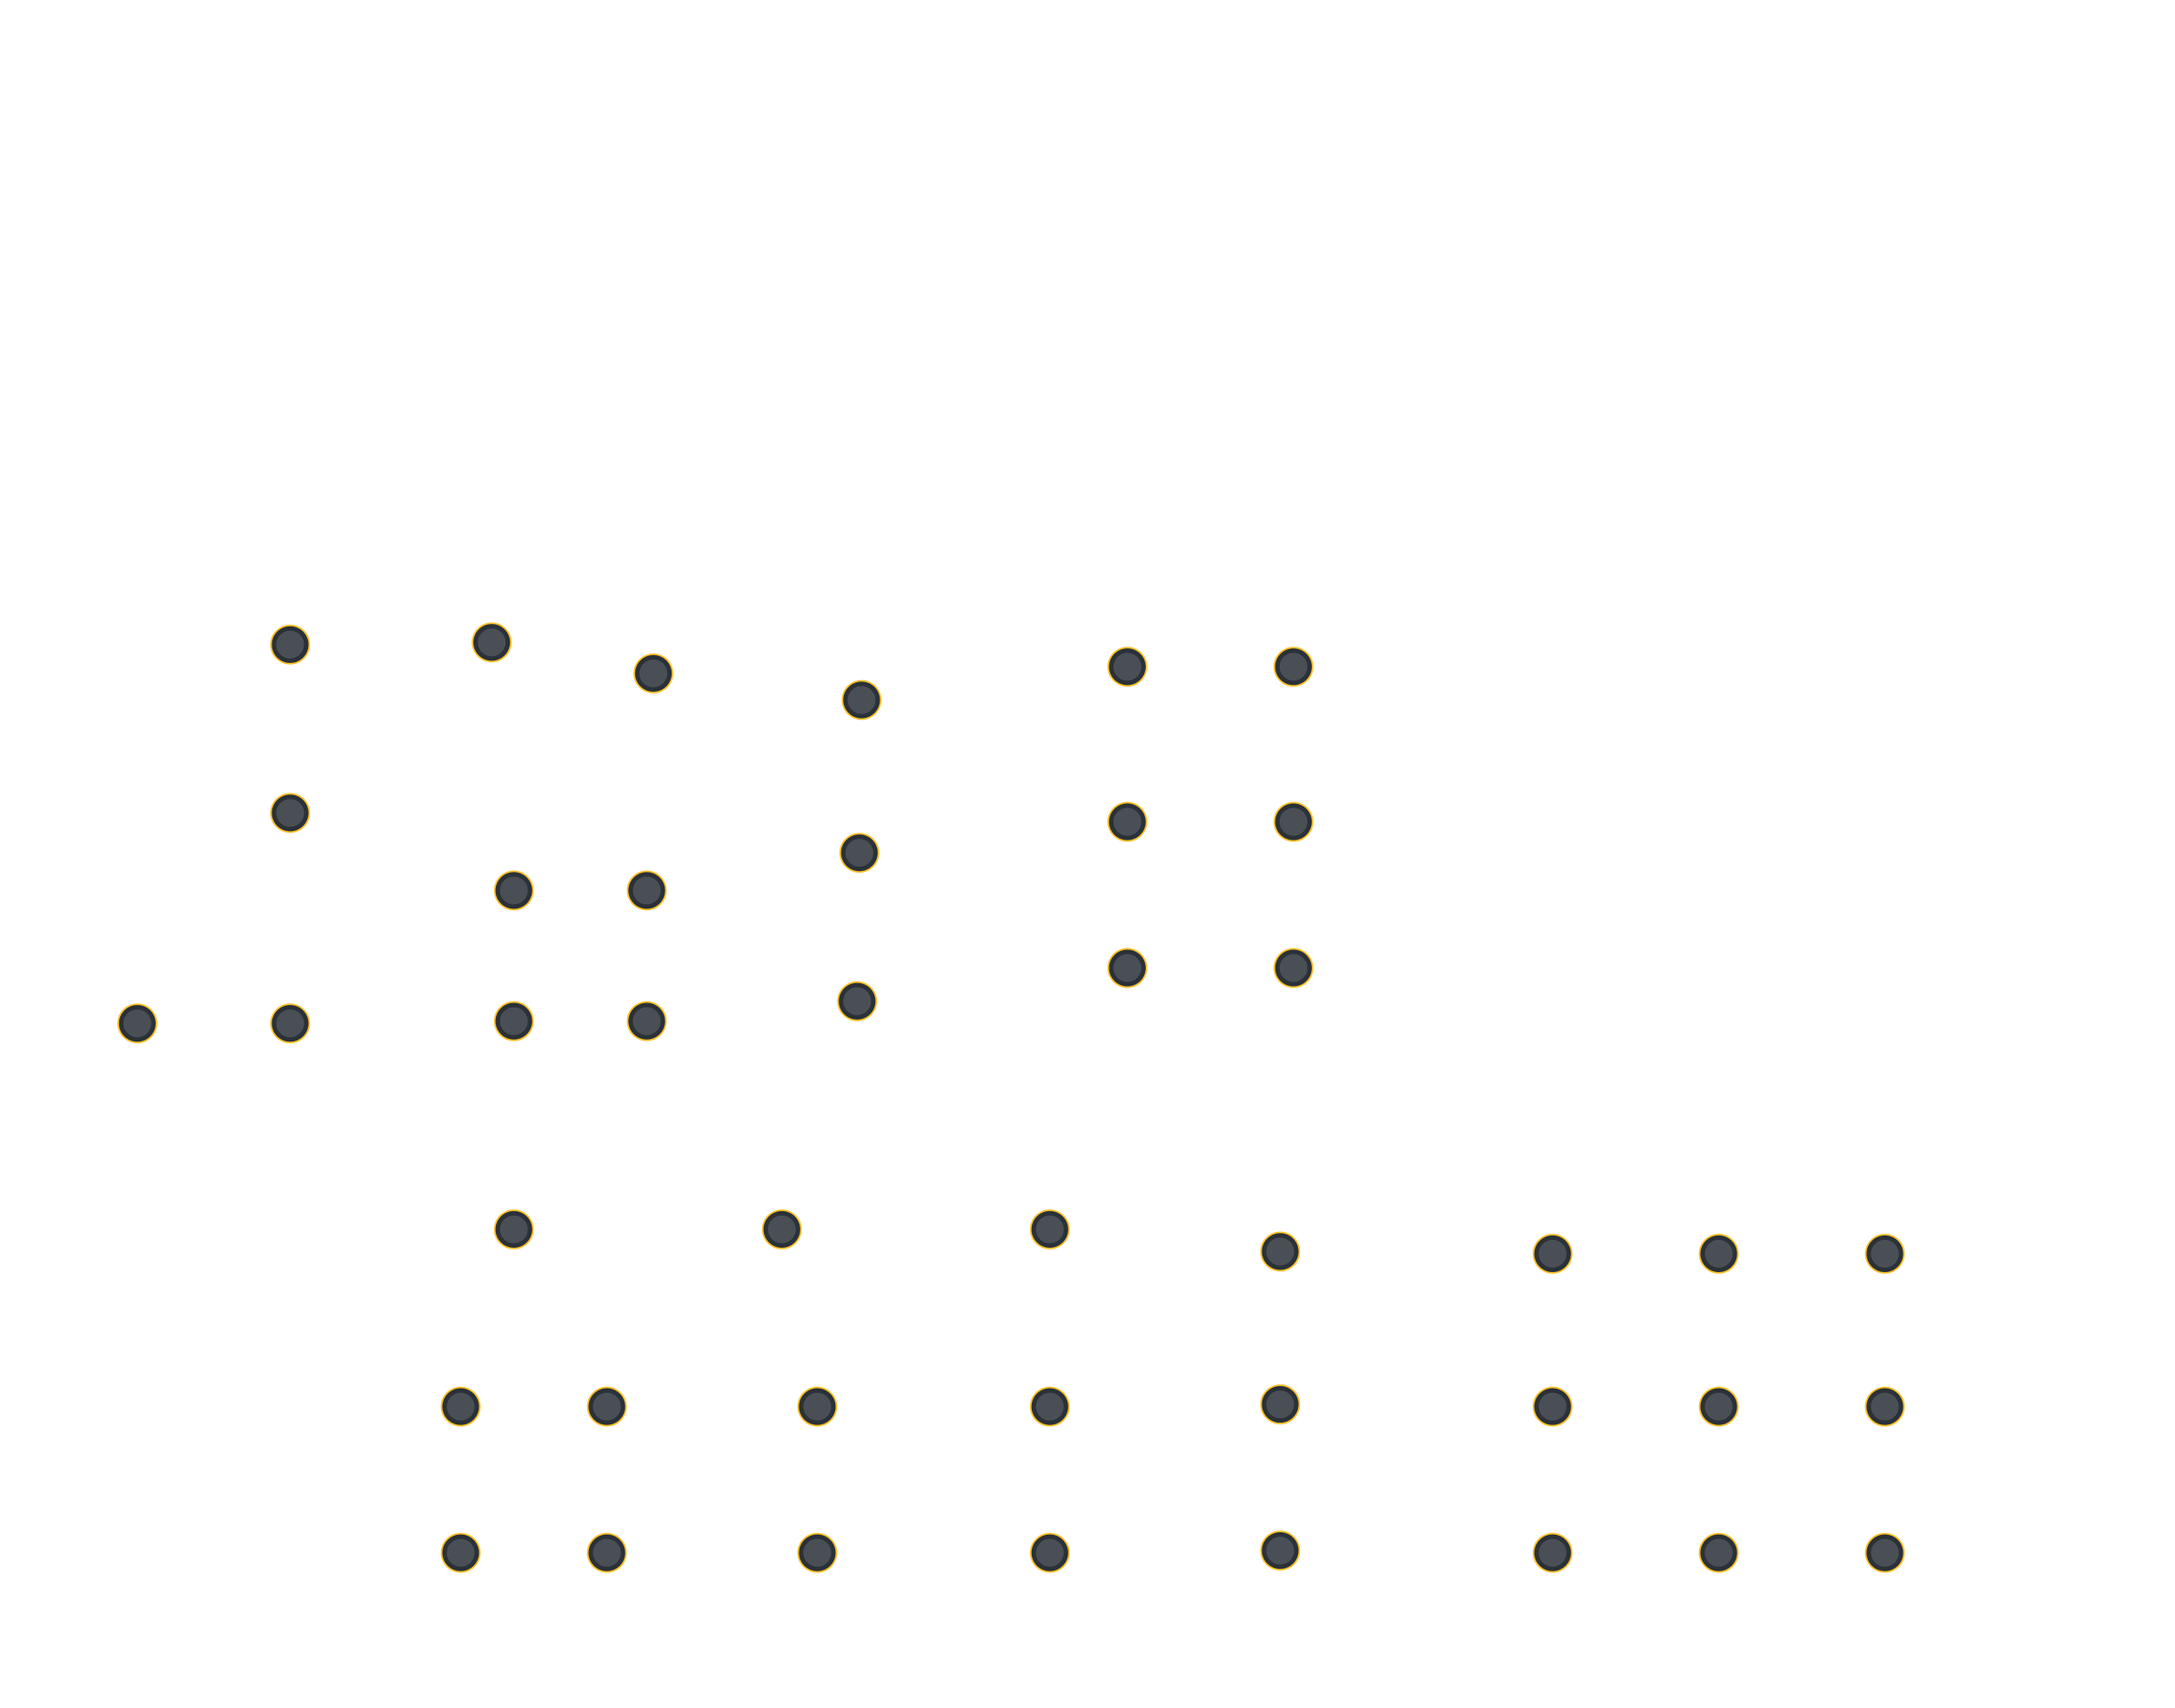
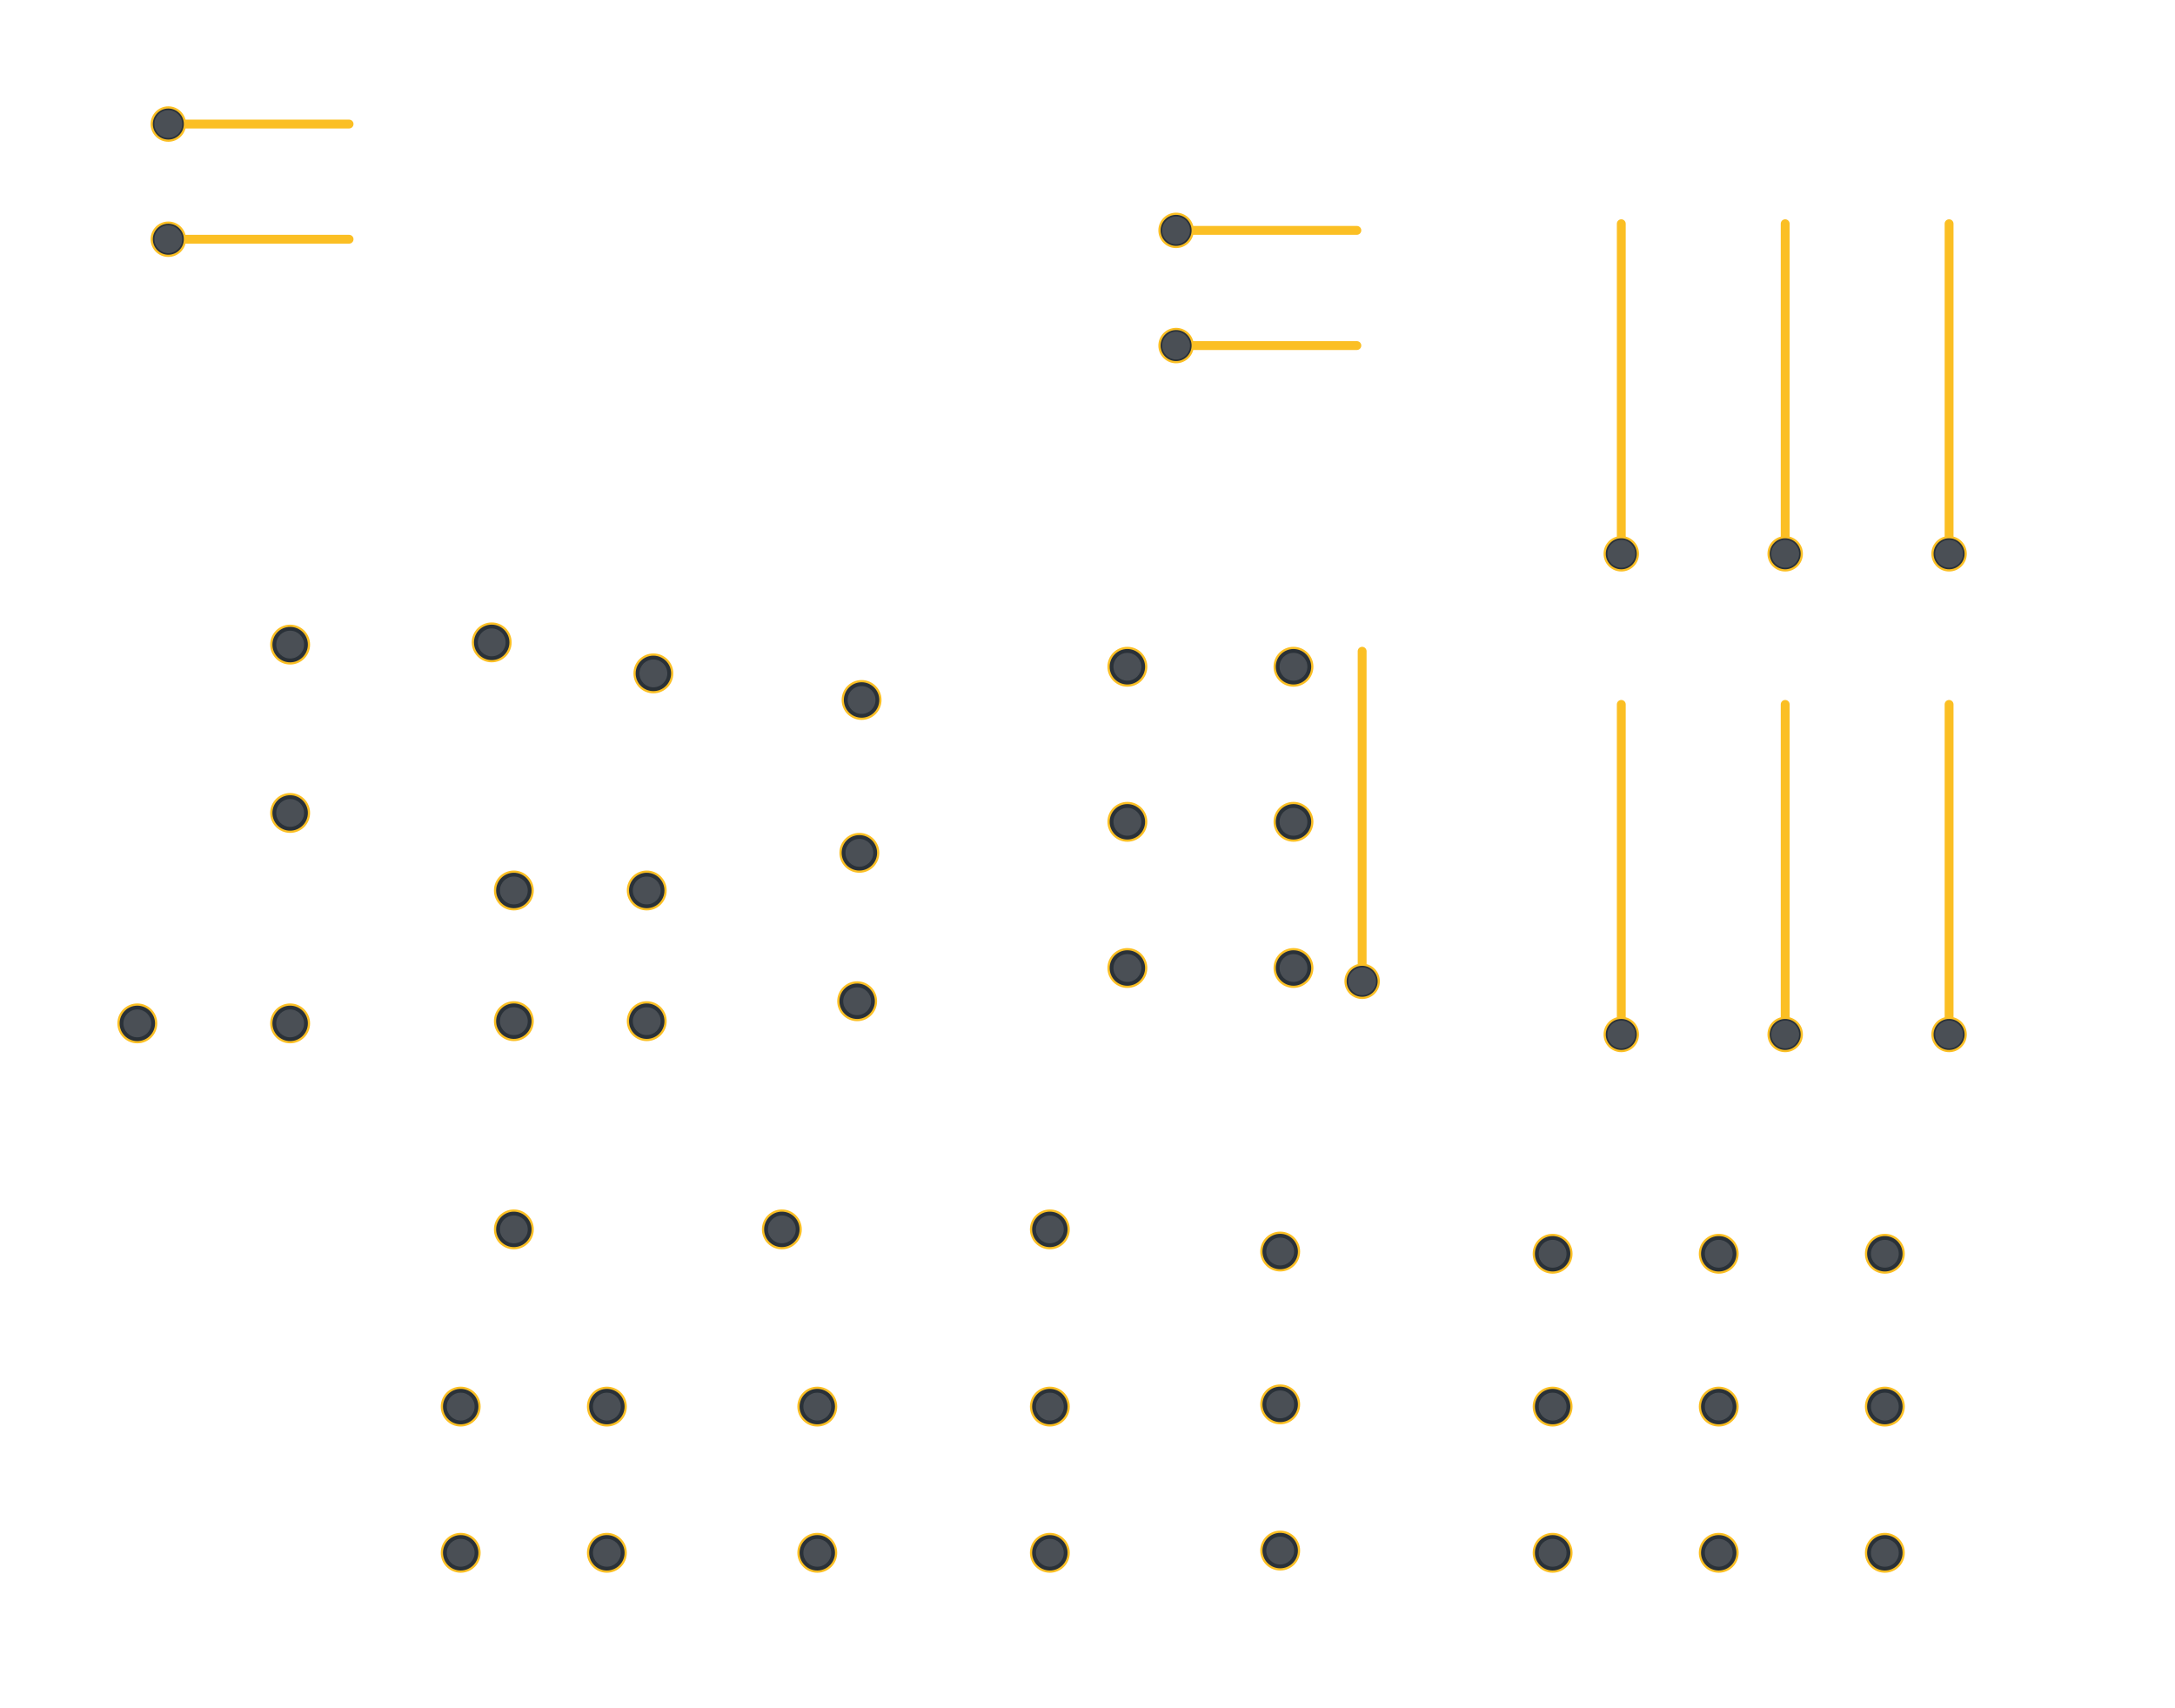
<svg xmlns="http://www.w3.org/2000/svg" width="982" height="771" viewBox="0 0 982 771" fill="none">
  <g id="floor0-lights">
    <g id="Group 1">
      <g id="Lights-Single-Circle-134:280">
-         <rect x="122.36" y="358.36" width="17.28" height="17.28" rx="8.64" fill="#2A3138" />
-         <rect x="122.36" y="358.36" width="17.28" height="17.28" rx="8.64" stroke="#FBBF24" stroke-width="0.72" />
+         <rect x="122.5" y="358.5" width="17" height="17" rx="8.5" fill="#2A3138" />
+         <rect x="122.5" y="358.5" width="17" height="17" rx="8.5" stroke="#FBBF24" />
        <ellipse id="light-widget" cx="131" cy="367" rx="6" ry="6" transform="rotate(-90 131 367)" fill="#4A4F55" stroke="#4A4F55" stroke-width="0.559" stroke-linejoin="round" />
      </g>
      <g id="Lights-Single-Circle-134:301">
-         <rect x="122.36" y="282.36" width="17.28" height="17.28" rx="8.64" fill="#2A3138" />
-         <rect x="122.36" y="282.36" width="17.28" height="17.28" rx="8.64" stroke="#FBBF24" stroke-width="0.72" />
+         <rect x="122.5" y="282.5" width="17" height="17" rx="8.5" fill="#2A3138" />
+         <rect x="122.5" y="282.5" width="17" height="17" rx="8.5" stroke="#FBBF24" />
        <ellipse id="light-widget_2" cx="131" cy="291" rx="6" ry="6" transform="rotate(-90 131 291)" fill="#4A4F55" stroke="#4A4F55" stroke-width="0.559" stroke-linejoin="round" />
      </g>
    </g>
    <g id="Lights-Single-Circle-134:343">
-       <rect x="213.36" y="281.36" width="17.28" height="17.28" rx="8.64" fill="#2A3138" />
-       <rect x="213.36" y="281.36" width="17.28" height="17.28" rx="8.64" stroke="#FBBF24" stroke-width="0.72" />
+       <rect x="213.5" y="281.5" width="17" height="17" rx="8.5" fill="#2A3138" />
+       <rect x="213.5" y="281.5" width="17" height="17" rx="8.5" stroke="#FBBF24" />
      <ellipse id="light-widget_3" cx="222" cy="290" rx="6" ry="6" transform="rotate(-90 222 290)" fill="#4A4F55" stroke="#4A4F55" stroke-width="0.559" stroke-linejoin="round" />
    </g>
    <g id="Lights-Single-Circle-134:364">
-       <rect x="286.36" y="295.36" width="17.28" height="17.28" rx="8.64" fill="#2A3138" />
-       <rect x="286.36" y="295.36" width="17.28" height="17.28" rx="8.64" stroke="#FBBF24" stroke-width="0.72" />
+       <rect x="286.5" y="295.5" width="17" height="17" rx="8.5" fill="#2A3138" />
+       <rect x="286.5" y="295.5" width="17" height="17" rx="8.5" stroke="#FBBF24" />
      <ellipse id="light-widget_4" cx="295" cy="304" rx="6" ry="6" transform="rotate(-90 295 304)" fill="#4A4F55" stroke="#4A4F55" stroke-width="0.559" stroke-linejoin="round" />
    </g>
    <g id="Group 11">
      <g id="Lights-Single-Circle-134:637">
-         <rect x="842.36" y="557.36" width="17.28" height="17.28" rx="8.64" fill="#2A3138" />
-         <rect x="842.36" y="557.36" width="17.28" height="17.28" rx="8.64" stroke="#FBBF24" stroke-width="0.72" />
+         <rect x="842.5" y="557.5" width="17" height="17" rx="8.5" fill="#2A3138" />
+         <rect x="842.5" y="557.5" width="17" height="17" rx="8.5" stroke="#FBBF24" />
        <ellipse id="light-widget_5" cx="851" cy="566" rx="6" ry="6" transform="rotate(-90 851 566)" fill="#4A4F55" stroke="#4A4F55" stroke-width="0.559" stroke-linejoin="round" />
      </g>
      <g id="Lights-Single-Circle-134:679">
-         <rect x="842.36" y="626.36" width="17.28" height="17.28" rx="8.64" fill="#2A3138" />
-         <rect x="842.36" y="626.36" width="17.28" height="17.28" rx="8.64" stroke="#FBBF24" stroke-width="0.72" />
+         <rect x="842.5" y="626.5" width="17" height="17" rx="8.5" fill="#2A3138" />
+         <rect x="842.5" y="626.5" width="17" height="17" rx="8.5" stroke="#FBBF24" />
        <ellipse id="light-widget_6" cx="851" cy="635" rx="6" ry="6" transform="rotate(-90 851 635)" fill="#4A4F55" stroke="#4A4F55" stroke-width="0.559" stroke-linejoin="round" />
      </g>
      <g id="Lights-Single-Circle-134:721">
-         <rect x="842.36" y="692.36" width="17.28" height="17.28" rx="8.64" fill="#2A3138" />
-         <rect x="842.36" y="692.36" width="17.28" height="17.28" rx="8.64" stroke="#FBBF24" stroke-width="0.72" />
+         <rect x="842.5" y="692.5" width="17" height="17" rx="8.5" fill="#2A3138" />
+         <rect x="842.5" y="692.5" width="17" height="17" rx="8.5" stroke="#FBBF24" />
        <ellipse id="light-widget_7" cx="851" cy="701" rx="6" ry="6" transform="rotate(-90 851 701)" fill="#4A4F55" stroke="#4A4F55" stroke-width="0.559" stroke-linejoin="round" />
      </g>
    </g>
    <g id="Group 3">
      <g id="Lights-Single-Circle-134:1120">
-         <rect x="380.36" y="307.36" width="17.28" height="17.28" rx="8.64" fill="#2A3138" />
-         <rect x="380.36" y="307.36" width="17.28" height="17.28" rx="8.64" stroke="#FBBF24" stroke-width="0.72" />
+         <rect x="380.5" y="307.5" width="17" height="17" rx="8.5" fill="#2A3138" />
+         <rect x="380.5" y="307.5" width="17" height="17" rx="8.5" stroke="#FBBF24" />
        <ellipse id="light-widget_8" cx="389" cy="316" rx="6" ry="6" transform="rotate(-90 389 316)" fill="#4A4F55" stroke="#4A4F55" stroke-width="0.559" stroke-linejoin="round" />
      </g>
      <g id="Lights-Single-Circle-134:1141">
-         <rect x="379.36" y="376.36" width="17.28" height="17.28" rx="8.64" fill="#2A3138" />
-         <rect x="379.36" y="376.36" width="17.28" height="17.28" rx="8.64" stroke="#FBBF24" stroke-width="0.72" />
+         <rect x="379.5" y="376.5" width="17" height="17" rx="8.5" fill="#2A3138" />
+         <rect x="379.5" y="376.5" width="17" height="17" rx="8.5" stroke="#FBBF24" />
        <ellipse id="light-widget_9" cx="388" cy="385" rx="6" ry="6" transform="rotate(-90 388 385)" fill="#4A4F55" stroke="#4A4F55" stroke-width="0.559" stroke-linejoin="round" />
      </g>
      <g id="Lights-Single-Circle-134:1162">
-         <rect x="378.36" y="443.36" width="17.28" height="17.28" rx="8.64" fill="#2A3138" />
-         <rect x="378.36" y="443.36" width="17.28" height="17.28" rx="8.64" stroke="#FBBF24" stroke-width="0.72" />
+         <rect x="378.5" y="443.5" width="17" height="17" rx="8.5" fill="#2A3138" />
+         <rect x="378.5" y="443.5" width="17" height="17" rx="8.5" stroke="#FBBF24" />
        <ellipse id="light-widget_10" cx="387" cy="452" rx="6" ry="6" transform="rotate(-90 387 452)" fill="#4A4F55" stroke="#4A4F55" stroke-width="0.559" stroke-linejoin="round" />
      </g>
    </g>
    <g id="Group 2">
      <g id="Lights-Single-Circle-134:511">
-         <rect x="575.36" y="292.36" width="17.28" height="17.28" rx="8.64" fill="#2A3138" />
-         <rect x="575.36" y="292.36" width="17.28" height="17.28" rx="8.64" stroke="#FBBF24" stroke-width="0.72" />
+         <rect x="575.5" y="292.5" width="17" height="17" rx="8.5" fill="#2A3138" />
+         <rect x="575.5" y="292.5" width="17" height="17" rx="8.5" stroke="#FBBF24" />
        <ellipse id="light-widget_11" cx="584" cy="301" rx="6" ry="6" transform="rotate(-90 584 301)" fill="#4A4F55" stroke="#4A4F55" stroke-width="0.559" stroke-linejoin="round" />
      </g>
      <g id="Lights-Single-Circle-134:553">
-         <rect x="575.36" y="362.36" width="17.28" height="17.28" rx="8.64" fill="#2A3138" />
-         <rect x="575.36" y="362.36" width="17.28" height="17.28" rx="8.64" stroke="#FBBF24" stroke-width="0.72" />
+         <rect x="575.5" y="362.5" width="17" height="17" rx="8.5" fill="#2A3138" />
+         <rect x="575.5" y="362.5" width="17" height="17" rx="8.5" stroke="#FBBF24" />
        <ellipse id="light-widget_12" cx="584" cy="371" rx="6" ry="6" transform="rotate(-90 584 371)" fill="#4A4F55" stroke="#4A4F55" stroke-width="0.559" stroke-linejoin="round" />
      </g>
      <g id="Lights-Single-Circle-134:595">
-         <rect x="575.36" y="428.36" width="17.28" height="17.28" rx="8.64" fill="#2A3138" />
-         <rect x="575.36" y="428.36" width="17.28" height="17.28" rx="8.64" stroke="#FBBF24" stroke-width="0.72" />
+         <rect x="575.5" y="428.5" width="17" height="17" rx="8.5" fill="#2A3138" />
+         <rect x="575.5" y="428.5" width="17" height="17" rx="8.5" stroke="#FBBF24" />
        <ellipse id="light-widget_13" cx="584" cy="437" rx="6" ry="6" transform="rotate(-90 584 437)" fill="#4A4F55" stroke="#4A4F55" stroke-width="0.559" stroke-linejoin="round" />
      </g>
      <g id="Lights-Single-Circle-134:512">
-         <rect x="500.36" y="292.36" width="17.28" height="17.28" rx="8.64" fill="#2A3138" />
-         <rect x="500.36" y="292.36" width="17.28" height="17.28" rx="8.64" stroke="#FBBF24" stroke-width="0.72" />
+         <rect x="500.5" y="292.5" width="17" height="17" rx="8.5" fill="#2A3138" />
+         <rect x="500.5" y="292.5" width="17" height="17" rx="8.5" stroke="#FBBF24" />
        <ellipse id="light-widget_14" cx="509" cy="301" rx="6" ry="6" transform="rotate(-90 509 301)" fill="#4A4F55" stroke="#4A4F55" stroke-width="0.559" stroke-linejoin="round" />
      </g>
      <g id="Lights-Single-Circle-134:554">
-         <rect x="500.36" y="362.36" width="17.28" height="17.28" rx="8.64" fill="#2A3138" />
-         <rect x="500.36" y="362.36" width="17.28" height="17.28" rx="8.64" stroke="#FBBF24" stroke-width="0.72" />
+         <rect x="500.5" y="362.5" width="17" height="17" rx="8.5" fill="#2A3138" />
+         <rect x="500.5" y="362.5" width="17" height="17" rx="8.5" stroke="#FBBF24" />
        <ellipse id="light-widget_15" cx="509" cy="371" rx="6" ry="6" transform="rotate(-90 509 371)" fill="#4A4F55" stroke="#4A4F55" stroke-width="0.559" stroke-linejoin="round" />
      </g>
      <g id="Lights-Single-Circle-134:596">
-         <rect x="500.36" y="428.36" width="17.28" height="17.28" rx="8.64" fill="#2A3138" />
-         <rect x="500.36" y="428.36" width="17.28" height="17.28" rx="8.64" stroke="#FBBF24" stroke-width="0.72" />
+         <rect x="500.5" y="428.5" width="17" height="17" rx="8.5" fill="#2A3138" />
+         <rect x="500.5" y="428.5" width="17" height="17" rx="8.5" stroke="#FBBF24" />
        <ellipse id="light-widget_16" cx="509" cy="437" rx="6" ry="6" transform="rotate(-90 509 437)" fill="#4A4F55" stroke="#4A4F55" stroke-width="0.559" stroke-linejoin="round" />
      </g>
    </g>
    <g id="Group 5">
      <g id="Lights-Single-Circle-134:889">
-         <rect x="465.36" y="546.36" width="17.28" height="17.28" rx="8.64" fill="#2A3138" />
-         <rect x="465.36" y="546.36" width="17.28" height="17.28" rx="8.64" stroke="#FBBF24" stroke-width="0.72" />
+         <rect x="465.5" y="546.5" width="17" height="17" rx="8.5" fill="#2A3138" />
+         <rect x="465.5" y="546.5" width="17" height="17" rx="8.5" stroke="#FBBF24" />
        <ellipse id="light-widget_17" cx="474" cy="555" rx="6" ry="6" transform="rotate(-90 474 555)" fill="#4A4F55" stroke="#4A4F55" stroke-width="0.559" stroke-linejoin="round" />
      </g>
      <g id="Lights-Single-Circle-134:952">
-         <rect x="344.36" y="546.36" width="17.28" height="17.28" rx="8.64" fill="#2A3138" />
-         <rect x="344.36" y="546.36" width="17.28" height="17.28" rx="8.64" stroke="#FBBF24" stroke-width="0.72" />
+         <rect x="344.5" y="546.5" width="17" height="17" rx="8.5" fill="#2A3138" />
+         <rect x="344.5" y="546.5" width="17" height="17" rx="8.5" stroke="#FBBF24" />
        <ellipse id="light-widget_18" cx="353" cy="555" rx="6" ry="6" transform="rotate(-90 353 555)" fill="#4A4F55" stroke="#4A4F55" stroke-width="0.559" stroke-linejoin="round" />
      </g>
      <g id="Lights-Single-Circle-134:1015">
-         <rect x="223.36" y="546.36" width="17.28" height="17.28" rx="8.64" fill="#2A3138" />
-         <rect x="223.36" y="546.36" width="17.28" height="17.28" rx="8.64" stroke="#FBBF24" stroke-width="0.72" />
+         <rect x="223.5" y="546.5" width="17" height="17" rx="8.5" fill="#2A3138" />
+         <rect x="223.5" y="546.5" width="17" height="17" rx="8.5" stroke="#FBBF24" />
        <ellipse id="light-widget_19" cx="232" cy="555" rx="6" ry="6" transform="rotate(-90 232 555)" fill="#4A4F55" stroke="#4A4F55" stroke-width="0.559" stroke-linejoin="round" />
      </g>
    </g>
    <g id="Group 10">
      <g id="Lights-Single-Circle-134:638">
-         <rect x="767.36" y="557.36" width="17.28" height="17.28" rx="8.64" fill="#2A3138" />
-         <rect x="767.36" y="557.36" width="17.28" height="17.28" rx="8.64" stroke="#FBBF24" stroke-width="0.72" />
+         <rect x="767.5" y="557.5" width="17" height="17" rx="8.5" fill="#2A3138" />
+         <rect x="767.5" y="557.5" width="17" height="17" rx="8.5" stroke="#FBBF24" />
        <ellipse id="light-widget_20" cx="776" cy="566" rx="6" ry="6" transform="rotate(-90 776 566)" fill="#4A4F55" stroke="#4A4F55" stroke-width="0.559" stroke-linejoin="round" />
      </g>
      <g id="Lights-Single-Circle-134:763">
-         <rect x="692.36" y="557.36" width="17.28" height="17.28" rx="8.64" fill="#2A3138" />
-         <rect x="692.36" y="557.36" width="17.28" height="17.28" rx="8.64" stroke="#FBBF24" stroke-width="0.72" />
+         <rect x="692.5" y="557.5" width="17" height="17" rx="8.5" fill="#2A3138" />
+         <rect x="692.5" y="557.5" width="17" height="17" rx="8.5" stroke="#FBBF24" />
        <ellipse id="light-widget_21" cx="701" cy="566" rx="6" ry="6" transform="rotate(-90 701 566)" fill="#4A4F55" stroke="#4A4F55" stroke-width="0.559" stroke-linejoin="round" />
      </g>
      <g id="Lights-Single-Circle-134:680">
-         <rect x="767.36" y="626.36" width="17.28" height="17.28" rx="8.64" fill="#2A3138" />
-         <rect x="767.36" y="626.36" width="17.28" height="17.28" rx="8.64" stroke="#FBBF24" stroke-width="0.72" />
+         <rect x="767.5" y="626.5" width="17" height="17" rx="8.5" fill="#2A3138" />
+         <rect x="767.5" y="626.5" width="17" height="17" rx="8.5" stroke="#FBBF24" />
        <ellipse id="light-widget_22" cx="776" cy="635" rx="6" ry="6" transform="rotate(-90 776 635)" fill="#4A4F55" stroke="#4A4F55" stroke-width="0.559" stroke-linejoin="round" />
      </g>
      <g id="Lights-Single-Circle-134:764">
-         <rect x="692.36" y="626.36" width="17.28" height="17.28" rx="8.64" fill="#2A3138" />
-         <rect x="692.36" y="626.36" width="17.28" height="17.28" rx="8.64" stroke="#FBBF24" stroke-width="0.72" />
+         <rect x="692.5" y="626.5" width="17" height="17" rx="8.5" fill="#2A3138" />
+         <rect x="692.5" y="626.5" width="17" height="17" rx="8.5" stroke="#FBBF24" />
        <ellipse id="light-widget_23" cx="701" cy="635" rx="6" ry="6" transform="rotate(-90 701 635)" fill="#4A4F55" stroke="#4A4F55" stroke-width="0.559" stroke-linejoin="round" />
      </g>
      <g id="Lights-Single-Circle-134:722">
-         <rect x="767.36" y="692.36" width="17.28" height="17.28" rx="8.64" fill="#2A3138" />
-         <rect x="767.36" y="692.36" width="17.28" height="17.28" rx="8.64" stroke="#FBBF24" stroke-width="0.72" />
+         <rect x="767.5" y="692.5" width="17" height="17" rx="8.5" fill="#2A3138" />
+         <rect x="767.5" y="692.5" width="17" height="17" rx="8.5" stroke="#FBBF24" />
        <ellipse id="light-widget_24" cx="776" cy="701" rx="6" ry="6" transform="rotate(-90 776 701)" fill="#4A4F55" stroke="#4A4F55" stroke-width="0.559" stroke-linejoin="round" />
      </g>
      <g id="Lights-Single-Circle-134:765">
-         <rect x="692.36" y="692.36" width="17.28" height="17.28" rx="8.64" fill="#2A3138" />
-         <rect x="692.36" y="692.36" width="17.28" height="17.28" rx="8.64" stroke="#FBBF24" stroke-width="0.72" />
+         <rect x="692.5" y="692.5" width="17" height="17" rx="8.5" fill="#2A3138" />
+         <rect x="692.5" y="692.5" width="17" height="17" rx="8.5" stroke="#FBBF24" />
        <ellipse id="light-widget_25" cx="701" cy="701" rx="6" ry="6" transform="rotate(-90 701 701)" fill="#4A4F55" stroke="#4A4F55" stroke-width="0.559" stroke-linejoin="round" />
      </g>
    </g>
    <g id="Group 9">
      <g id="Lights-Single-Circle-134:826">
-         <rect x="569.36" y="556.36" width="17.28" height="17.28" rx="8.64" fill="#2A3138" />
-         <rect x="569.36" y="556.36" width="17.28" height="17.28" rx="8.64" stroke="#FBBF24" stroke-width="0.72" />
+         <rect x="569.5" y="556.5" width="17" height="17" rx="8.5" fill="#2A3138" />
+         <rect x="569.5" y="556.5" width="17" height="17" rx="8.5" stroke="#FBBF24" />
        <ellipse id="light-widget_26" cx="578" cy="565" rx="6" ry="6" transform="rotate(-90 578 565)" fill="#4A4F55" stroke="#4A4F55" stroke-width="0.559" stroke-linejoin="round" />
      </g>
      <g id="Lights-Single-Circle-134:827">
-         <rect x="569.36" y="625.36" width="17.28" height="17.28" rx="8.64" fill="#2A3138" />
-         <rect x="569.36" y="625.36" width="17.28" height="17.28" rx="8.64" stroke="#FBBF24" stroke-width="0.72" />
+         <rect x="569.5" y="625.5" width="17" height="17" rx="8.5" fill="#2A3138" />
+         <rect x="569.5" y="625.5" width="17" height="17" rx="8.5" stroke="#FBBF24" />
        <ellipse id="light-widget_27" cx="578" cy="634" rx="6" ry="6" transform="rotate(-90 578 634)" fill="#4A4F55" stroke="#4A4F55" stroke-width="0.559" stroke-linejoin="round" />
      </g>
      <g id="Lights-Single-Circle-134:828">
-         <rect x="569.36" y="691.36" width="17.28" height="17.28" rx="8.64" fill="#2A3138" />
-         <rect x="569.36" y="691.36" width="17.28" height="17.28" rx="8.64" stroke="#FBBF24" stroke-width="0.72" />
+         <rect x="569.5" y="691.5" width="17" height="17" rx="8.5" fill="#2A3138" />
+         <rect x="569.5" y="691.5" width="17" height="17" rx="8.5" stroke="#FBBF24" />
        <ellipse id="light-widget_28" cx="578" cy="700" rx="6" ry="6" transform="rotate(-90 578 700)" fill="#4A4F55" stroke="#4A4F55" stroke-width="0.559" stroke-linejoin="round" />
      </g>
    </g>
    <g id="Group 8">
      <g id="Lights-Single-Circle-134:890">
-         <rect x="465.36" y="626.36" width="17.28" height="17.28" rx="8.64" fill="#2A3138" />
-         <rect x="465.36" y="626.36" width="17.28" height="17.28" rx="8.64" stroke="#FBBF24" stroke-width="0.72" />
+         <rect x="465.5" y="626.5" width="17" height="17" rx="8.5" fill="#2A3138" />
+         <rect x="465.5" y="626.5" width="17" height="17" rx="8.5" stroke="#FBBF24" />
        <ellipse id="light-widget_29" cx="474" cy="635" rx="6" ry="6" transform="rotate(-90 474 635)" fill="#4A4F55" stroke="#4A4F55" stroke-width="0.559" stroke-linejoin="round" />
      </g>
      <g id="Lights-Single-Circle-134:891">
-         <rect x="465.36" y="692.36" width="17.28" height="17.28" rx="8.64" fill="#2A3138" />
-         <rect x="465.36" y="692.36" width="17.28" height="17.28" rx="8.64" stroke="#FBBF24" stroke-width="0.72" />
+         <rect x="465.5" y="692.5" width="17" height="17" rx="8.5" fill="#2A3138" />
+         <rect x="465.5" y="692.5" width="17" height="17" rx="8.5" stroke="#FBBF24" />
        <ellipse id="light-widget_30" cx="474" cy="701" rx="6" ry="6" transform="rotate(-90 474 701)" fill="#4A4F55" stroke="#4A4F55" stroke-width="0.559" stroke-linejoin="round" />
      </g>
    </g>
    <g id="Group 7">
      <g id="Lights-Single-Circle--134:953">
-         <rect x="360.36" y="626.36" width="17.28" height="17.28" rx="8.64" fill="#2A3138" />
-         <rect x="360.36" y="626.36" width="17.28" height="17.28" rx="8.64" stroke="#FBBF24" stroke-width="0.72" />
+         <rect x="360.5" y="626.5" width="17" height="17" rx="8.5" fill="#2A3138" />
+         <rect x="360.5" y="626.5" width="17" height="17" rx="8.5" stroke="#FBBF24" />
        <ellipse id="light-widget_31" cx="369" cy="635" rx="6" ry="6" transform="rotate(-90 369 635)" fill="#4A4F55" stroke="#4A4F55" stroke-width="0.559" stroke-linejoin="round" />
      </g>
      <g id="Lights-Single-Circle-134:954">
-         <rect x="360.36" y="692.36" width="17.28" height="17.28" rx="8.64" fill="#2A3138" />
-         <rect x="360.36" y="692.36" width="17.28" height="17.28" rx="8.64" stroke="#FBBF24" stroke-width="0.72" />
+         <rect x="360.5" y="692.5" width="17" height="17" rx="8.5" fill="#2A3138" />
+         <rect x="360.5" y="692.5" width="17" height="17" rx="8.5" stroke="#FBBF24" />
        <ellipse id="light-widget_32" cx="369" cy="701" rx="6" ry="6" transform="rotate(-90 369 701)" fill="#4A4F55" stroke="#4A4F55" stroke-width="0.559" stroke-linejoin="round" />
      </g>
    </g>
    <g id="Group 6">
      <g id="Lights-Single-Circle-134:1016">
-         <rect x="265.36" y="626.36" width="17.28" height="17.28" rx="8.64" fill="#2A3138" />
-         <rect x="265.36" y="626.36" width="17.28" height="17.28" rx="8.64" stroke="#FBBF24" stroke-width="0.72" />
+         <rect x="265.5" y="626.5" width="17" height="17" rx="8.5" fill="#2A3138" />
+         <rect x="265.5" y="626.5" width="17" height="17" rx="8.5" stroke="#FBBF24" />
        <ellipse id="light-widget_33" cx="274" cy="635" rx="6" ry="6" transform="rotate(-90 274 635)" fill="#4A4F55" stroke="#4A4F55" stroke-width="0.559" stroke-linejoin="round" />
      </g>
      <g id="Lights-Single-Circle-134:1078">
-         <rect x="199.36" y="626.36" width="17.28" height="17.28" rx="8.64" fill="#2A3138" />
-         <rect x="199.36" y="626.36" width="17.28" height="17.28" rx="8.64" stroke="#FBBF24" stroke-width="0.72" />
+         <rect x="199.5" y="626.5" width="17" height="17" rx="8.5" fill="#2A3138" />
+         <rect x="199.5" y="626.5" width="17" height="17" rx="8.5" stroke="#FBBF24" />
        <ellipse id="light-widget_34" cx="208" cy="635" rx="6" ry="6" transform="rotate(-90 208 635)" fill="#4A4F55" stroke="#4A4F55" stroke-width="0.559" stroke-linejoin="round" />
      </g>
      <g id="Lights-Single-Circle-134:1017">
-         <rect x="265.36" y="692.36" width="17.28" height="17.28" rx="8.64" fill="#2A3138" />
-         <rect x="265.36" y="692.36" width="17.28" height="17.28" rx="8.64" stroke="#FBBF24" stroke-width="0.72" />
+         <rect x="265.5" y="692.5" width="17" height="17" rx="8.5" fill="#2A3138" />
+         <rect x="265.5" y="692.5" width="17" height="17" rx="8.5" stroke="#FBBF24" />
        <ellipse id="light-widget_35" cx="274" cy="701" rx="6" ry="6" transform="rotate(-90 274 701)" fill="#4A4F55" stroke="#4A4F55" stroke-width="0.559" stroke-linejoin="round" />
      </g>
      <g id="Lights-Single-Circle-134:1079">
-         <rect x="199.36" y="692.36" width="17.28" height="17.28" rx="8.64" fill="#2A3138" />
-         <rect x="199.36" y="692.36" width="17.28" height="17.28" rx="8.64" stroke="#FBBF24" stroke-width="0.72" />
+         <rect x="199.5" y="692.5" width="17" height="17" rx="8.5" fill="#2A3138" />
+         <rect x="199.5" y="692.5" width="17" height="17" rx="8.5" stroke="#FBBF24" />
        <ellipse id="light-widget_36" cx="208" cy="701" rx="6" ry="6" transform="rotate(-90 208 701)" fill="#4A4F55" stroke="#4A4F55" stroke-width="0.559" stroke-linejoin="round" />
      </g>
    </g>
    <g id="Group 4">
      <g id="Lights-Single-Circle-134:385">
-         <rect x="283.36" y="393.36" width="17.28" height="17.28" rx="8.64" fill="#2A3138" />
-         <rect x="283.36" y="393.36" width="17.28" height="17.28" rx="8.64" stroke="#FBBF24" stroke-width="0.72" />
+         <rect x="283.5" y="393.5" width="17" height="17" rx="8.5" fill="#2A3138" />
+         <rect x="283.5" y="393.5" width="17" height="17" rx="8.5" stroke="#FBBF24" />
        <ellipse id="light-widget_37" cx="292" cy="402" rx="6" ry="6" transform="rotate(-90 292 402)" fill="#4A4F55" stroke="#4A4F55" stroke-width="0.559" stroke-linejoin="round" />
      </g>
      <g id="Lights-Single-Circle-134:427">
-         <rect x="283.36" y="452.36" width="17.28" height="17.28" rx="8.64" fill="#2A3138" />
-         <rect x="283.36" y="452.36" width="17.28" height="17.28" rx="8.64" stroke="#FBBF24" stroke-width="0.72" />
+         <rect x="283.5" y="452.5" width="17" height="17" rx="8.5" fill="#2A3138" />
+         <rect x="283.5" y="452.5" width="17" height="17" rx="8.5" stroke="#FBBF24" />
        <ellipse id="light-widget_38" cx="292" cy="461" rx="6" ry="6" transform="rotate(-90 292 461)" fill="#4A4F55" stroke="#4A4F55" stroke-width="0.559" stroke-linejoin="round" />
      </g>
      <g id="Lights-Single-Circle-134:406">
-         <rect x="223.36" y="393.36" width="17.28" height="17.28" rx="8.64" fill="#2A3138" />
-         <rect x="223.36" y="393.36" width="17.28" height="17.28" rx="8.64" stroke="#FBBF24" stroke-width="0.72" />
+         <rect x="223.5" y="393.5" width="17" height="17" rx="8.5" fill="#2A3138" />
+         <rect x="223.5" y="393.5" width="17" height="17" rx="8.5" stroke="#FBBF24" />
        <ellipse id="light-widget_39" cx="232" cy="402" rx="6" ry="6" transform="rotate(-90 232 402)" fill="#4A4F55" stroke="#4A4F55" stroke-width="0.559" stroke-linejoin="round" />
      </g>
      <g id="Lights-Single-Circle-134:428">
-         <rect x="223.36" y="452.36" width="17.28" height="17.28" rx="8.64" fill="#2A3138" />
-         <rect x="223.36" y="452.36" width="17.28" height="17.28" rx="8.64" stroke="#FBBF24" stroke-width="0.72" />
+         <rect x="223.5" y="452.5" width="17" height="17" rx="8.5" fill="#2A3138" />
+         <rect x="223.5" y="452.5" width="17" height="17" rx="8.5" stroke="#FBBF24" />
        <ellipse id="light-widget_40" cx="232" cy="461" rx="6" ry="6" transform="rotate(-90 232 461)" fill="#4A4F55" stroke="#4A4F55" stroke-width="0.559" stroke-linejoin="round" />
      </g>
    </g>
    <g id="Group 12">
      <g id="Lights-Single-Circle-134:469">
-         <rect x="122.36" y="453.36" width="17.28" height="17.28" rx="8.64" fill="#2A3138" />
-         <rect x="122.36" y="453.36" width="17.28" height="17.28" rx="8.64" stroke="#FBBF24" stroke-width="0.72" />
+         <rect x="122.5" y="453.5" width="17" height="17" rx="8.5" fill="#2A3138" />
+         <rect x="122.5" y="453.5" width="17" height="17" rx="8.5" stroke="#FBBF24" />
        <ellipse id="light-widget_41" cx="131" cy="462" rx="6" ry="6" transform="rotate(-90 131 462)" fill="#4A4F55" stroke="#4A4F55" stroke-width="0.559" stroke-linejoin="round" />
      </g>
      <g id="Lights-Single-Circle-134:470">
-         <rect x="53.36" y="453.36" width="17.28" height="17.28" rx="8.64" fill="#2A3138" />
-         <rect x="53.36" y="453.36" width="17.28" height="17.28" rx="8.64" stroke="#FBBF24" stroke-width="0.72" />
+         <rect x="53.5" y="453.5" width="17" height="17" rx="8.5" fill="#2A3138" />
+         <rect x="53.5" y="453.5" width="17" height="17" rx="8.5" stroke="#FBBF24" />
        <ellipse id="light-widget_42" cx="62" cy="462" rx="6" ry="6" transform="rotate(-90 62 462)" fill="#4A4F55" stroke="#4A4F55" stroke-width="0.559" stroke-linejoin="round" />
+       </g>
+     </g>
+     <g id="Lights-Strip">
+       <path id="Line 3" d="M617 294C617 292.895 616.105 292 615 292C613.895 292 613 292.895 613 294L617 294ZM617 443L617 294L613 294L613 443L617 443Z" fill="#FBBF24" />
+       <circle id="Ellipse 6" cx="615" cy="443" r="7.5" fill="#2A3138" stroke="#FBBF24" />
+       <ellipse id="light-widget_43" cx="615" cy="443" rx="6" ry="6" transform="rotate(-90 615 443)" fill="#4A4F55" stroke="#4A4F55" stroke-width="0.559" stroke-linejoin="round" />
+     </g>
+     <g id="Group 14">
+       <g id="Lights-Strip_2">
+         <path id="Line 3_2" d="M157.611 58C158.715 58 159.611 57.105 159.611 56C159.611 54.895 158.715 54 157.611 54L157.611 58ZM77.558 58L157.611 58L157.611 54L77.558 54L77.558 58Z" fill="#FBBF24" />
+         <circle id="Ellipse 6_2" cx="76" cy="56" r="7.5" fill="#2A3138" stroke="#FBBF24" />
+         <ellipse id="light-widget_44" cx="76" cy="56" rx="6" ry="6" transform="rotate(-90 76 56)" fill="#4A4F55" stroke="#4A4F55" stroke-width="0.559" stroke-linejoin="round" />
+       </g>
+       <g id="Lights-Strip_3">
+         <path id="Line 3_3" d="M157.611 110C158.715 110 159.611 109.105 159.611 108C159.611 106.895 158.715 106 157.611 106L157.611 110ZM77.558 110L157.611 110L157.611 106L77.558 106L77.558 110Z" fill="#FBBF24" />
+         <circle id="Ellipse 6_3" cx="76" cy="108" r="7.5" fill="#2A3138" stroke="#FBBF24" />
+         <ellipse id="light-widget_45" cx="76" cy="108" rx="6" ry="6" transform="rotate(-90 76 108)" fill="#4A4F55" stroke="#4A4F55" stroke-width="0.559" stroke-linejoin="round" />
+       </g>
+     </g>
+     <g id="Group 13">
+       <g id="Lights-Strip_4">
+         <path id="Line 3_4" d="M734 101C734 99.895 733.105 99 732 99C730.895 99 730 99.895 730 101L734 101ZM734 250L734 101L730 101L730 250L734 250Z" fill="#FBBF24" />
+         <circle id="Ellipse 6_4" cx="732" cy="250" r="7.5" fill="#2A3138" stroke="#FBBF24" />
+         <ellipse id="light-widget_46" cx="732" cy="250" rx="6" ry="6" transform="rotate(-90 732 250)" fill="#4A4F55" stroke="#4A4F55" stroke-width="0.559" stroke-linejoin="round" />
+       </g>
+       <g id="Lights-Strip_5">
+         <path id="Line 3_5" d="M734 318C734 316.895 733.105 316 732 316C730.895 316 730 316.895 730 318L734 318ZM734 467L734 318L730 318L730 467L734 467Z" fill="#FBBF24" />
+         <circle id="Ellipse 6_5" cx="732" cy="467" r="7.5" fill="#2A3138" stroke="#FBBF24" />
+         <ellipse id="light-widget_47" cx="732" cy="467" rx="6" ry="6" transform="rotate(-90 732 467)" fill="#4A4F55" stroke="#4A4F55" stroke-width="0.559" stroke-linejoin="round" />
+       </g>
+       <g id="Lights-Strip_6">
+         <path id="Line 3_6" d="M612.611 106C613.715 106 614.611 105.105 614.611 104C614.611 102.895 613.715 102 612.611 102L612.611 106ZM532.558 106L612.611 106L612.611 102L532.558 102L532.558 106Z" fill="#FBBF24" />
+         <circle id="Ellipse 6_6" cx="531" cy="104" r="7.5" fill="#2A3138" stroke="#FBBF24" />
+         <ellipse id="light-widget_48" cx="531" cy="104" rx="6" ry="6" transform="rotate(-90 531 104)" fill="#4A4F55" stroke="#4A4F55" stroke-width="0.559" stroke-linejoin="round" />
+       </g>
+       <g id="Lights-Strip_7">
+         <path id="Line 3_7" d="M612.611 158C613.715 158 614.611 157.105 614.611 156C614.611 154.895 613.715 154 612.611 154L612.611 158ZM532.558 158L612.611 158L612.611 154L532.558 154L532.558 158Z" fill="#FBBF24" />
+         <circle id="Ellipse 6_7" cx="531" cy="156" r="7.5" fill="#2A3138" stroke="#FBBF24" />
+         <ellipse id="light-widget_49" cx="531" cy="156" rx="6" ry="6" transform="rotate(-90 531 156)" fill="#4A4F55" stroke="#4A4F55" stroke-width="0.559" stroke-linejoin="round" />
+       </g>
+       <g id="Lights-Strip_8">
+         <path id="Line 3_8" d="M808 101C808 99.895 807.105 99 806 99C804.895 99 804 99.895 804 101L808 101ZM808 250L808 101L804 101L804 250L808 250Z" fill="#FBBF24" />
+         <circle id="Ellipse 6_8" cx="806" cy="250" r="7.5" fill="#2A3138" stroke="#FBBF24" />
+         <ellipse id="light-widget_50" cx="806" cy="250" rx="6" ry="6" transform="rotate(-90 806 250)" fill="#4A4F55" stroke="#4A4F55" stroke-width="0.559" stroke-linejoin="round" />
+       </g>
+       <g id="Lights-Strip_9">
+         <path id="Line 3_9" d="M808 318C808 316.895 807.105 316 806 316C804.895 316 804 316.895 804 318L808 318ZM808 467L808 318L804 318L804 467L808 467Z" fill="#FBBF24" />
+         <circle id="Ellipse 6_9" cx="806" cy="467" r="7.5" fill="#2A3138" stroke="#FBBF24" />
+         <ellipse id="light-widget_51" cx="806" cy="467" rx="6" ry="6" transform="rotate(-90 806 467)" fill="#4A4F55" stroke="#4A4F55" stroke-width="0.559" stroke-linejoin="round" />
+       </g>
+       <g id="Lights-Strip_10">
+         <path id="Line 3_10" d="M882 101C882 99.895 881.105 99 880 99C878.895 99 878 99.895 878 101L882 101ZM882 250L882 101L878 101L878 250L882 250Z" fill="#FBBF24" />
+         <circle id="Ellipse 6_10" cx="880" cy="250" r="7.5" fill="#2A3138" stroke="#FBBF24" />
+         <ellipse id="light-widget_52" cx="880" cy="250" rx="6" ry="6" transform="rotate(-90 880 250)" fill="#4A4F55" stroke="#4A4F55" stroke-width="0.559" stroke-linejoin="round" />
+       </g>
+       <g id="Lights-Strip_11">
+         <path id="Line 3_11" d="M882 318C882 316.895 881.105 316 880 316C878.895 316 878 316.895 878 318L882 318ZM882 467L882 318L878 318L878 467L882 467Z" fill="#FBBF24" />
+         <circle id="Ellipse 6_11" cx="880" cy="467" r="7.5" fill="#2A3138" stroke="#FBBF24" />
+         <ellipse id="light-widget_53" cx="880" cy="467" rx="6" ry="6" transform="rotate(-90 880 467)" fill="#4A4F55" stroke="#4A4F55" stroke-width="0.559" stroke-linejoin="round" />
      </g>
    </g>
  </g>
</svg>
